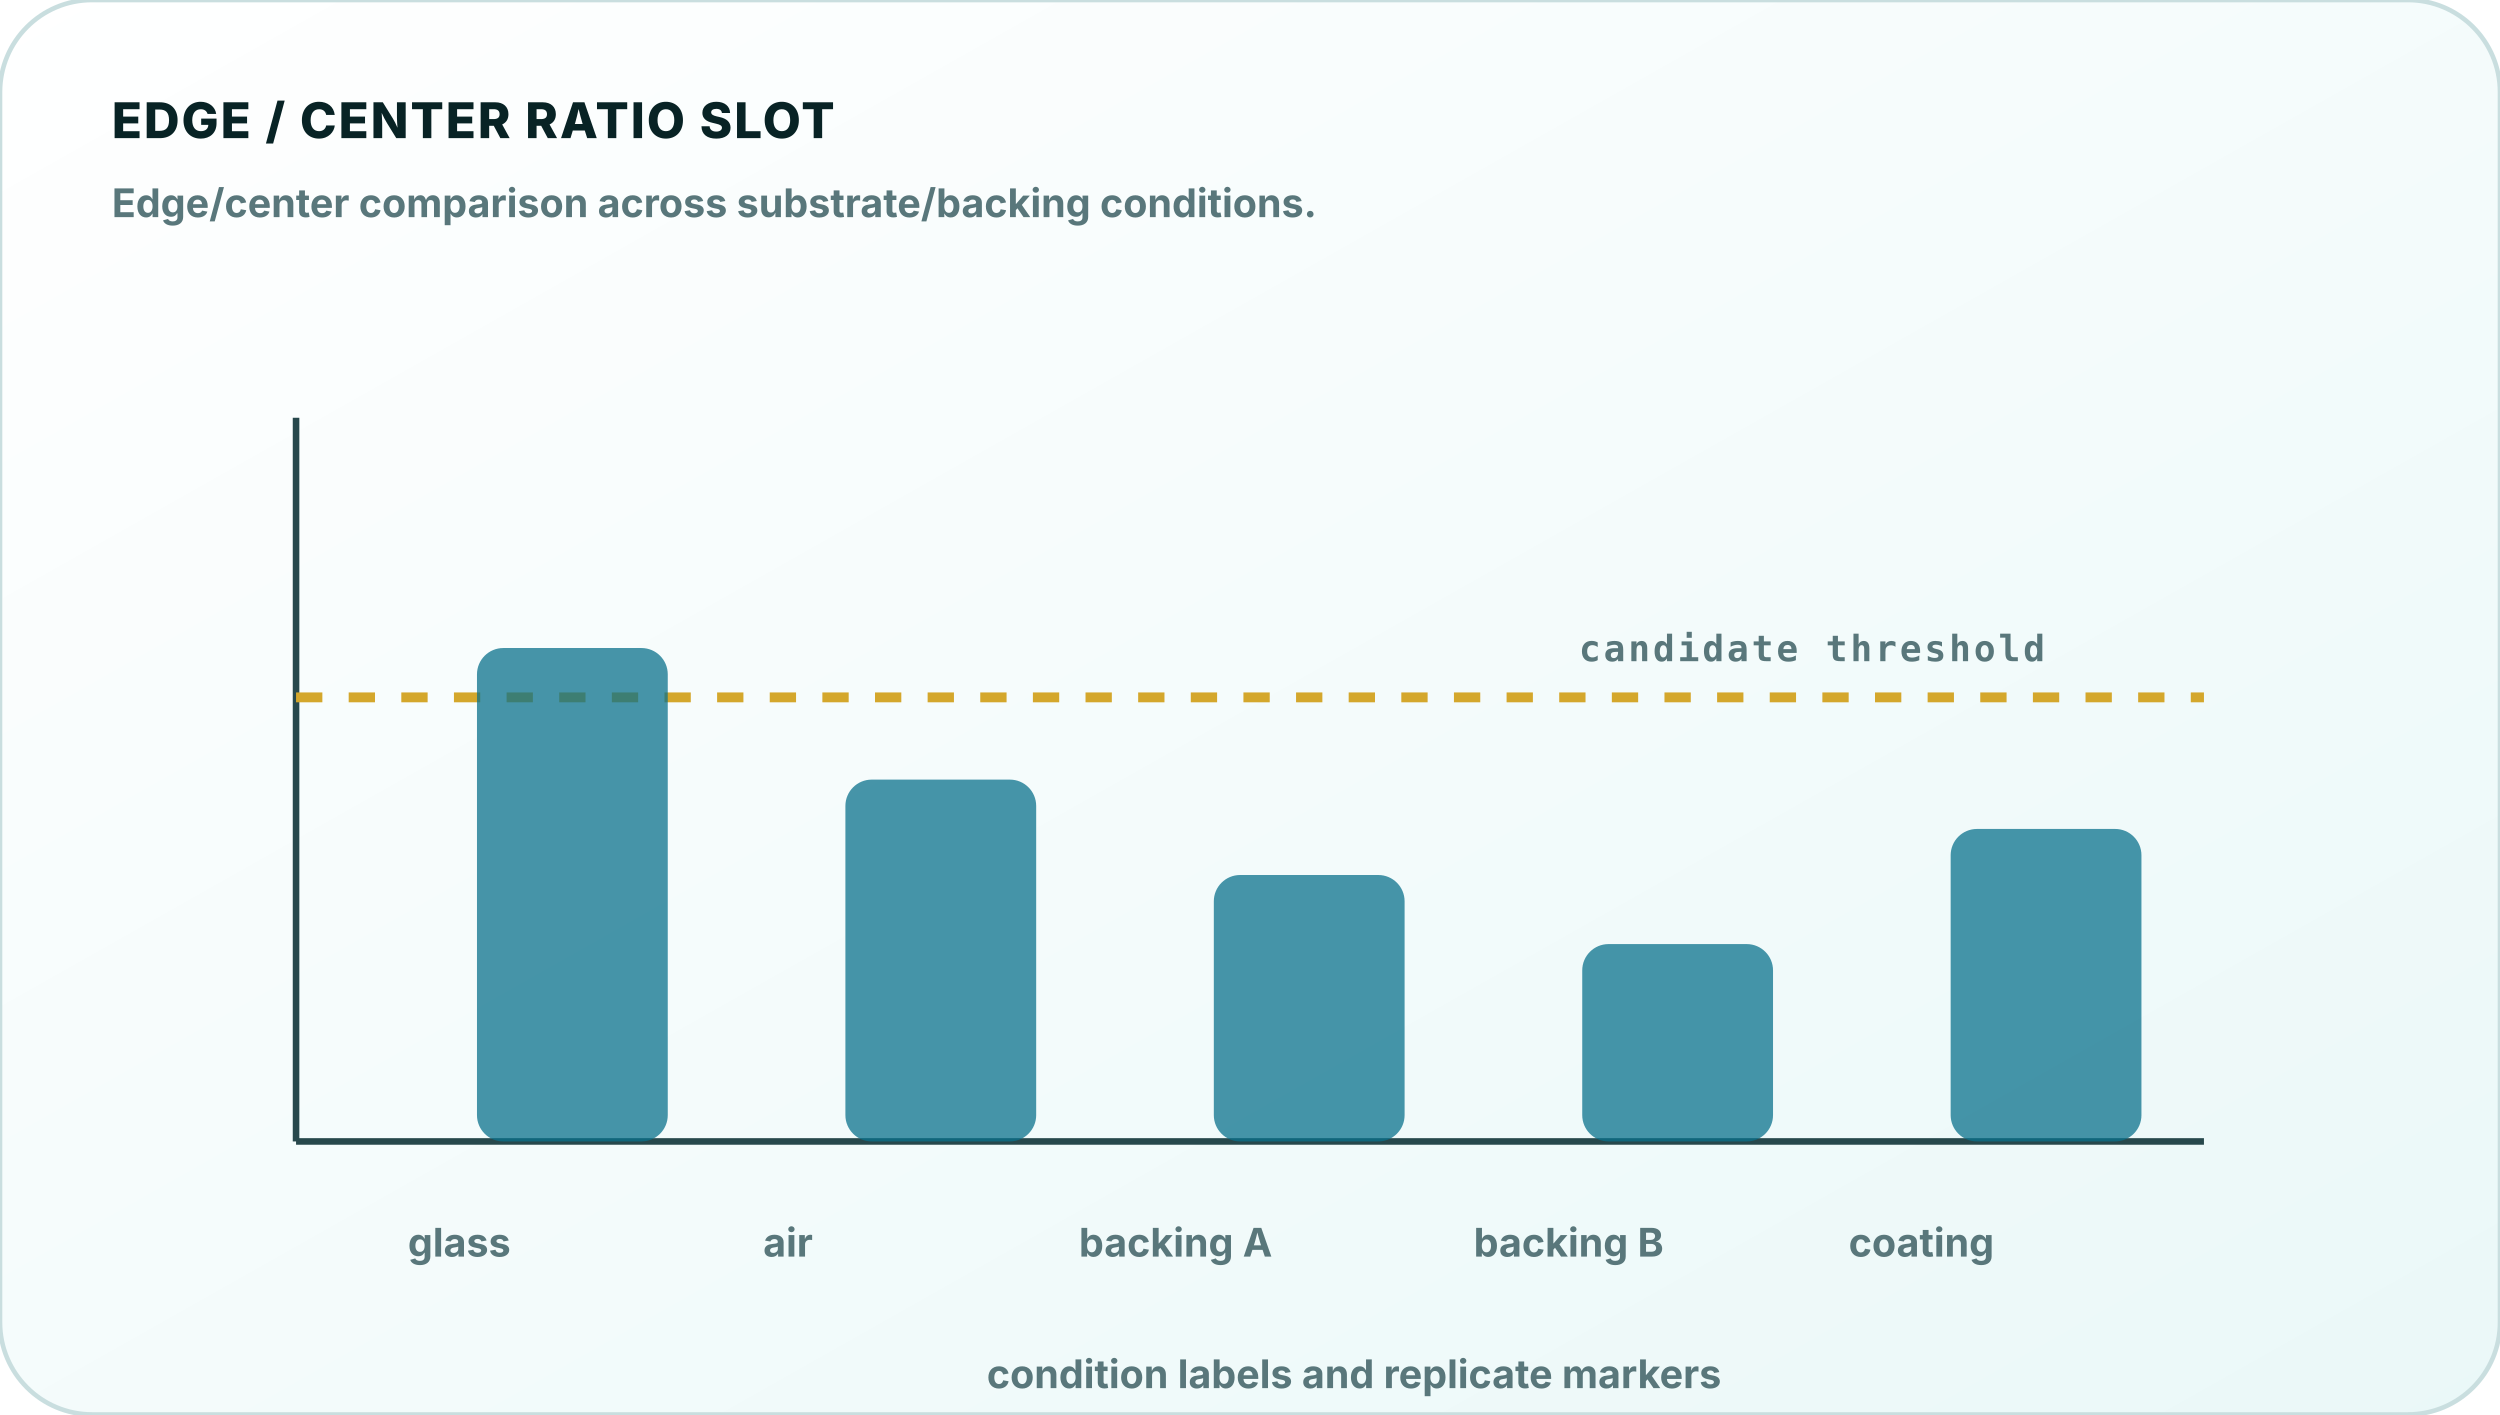
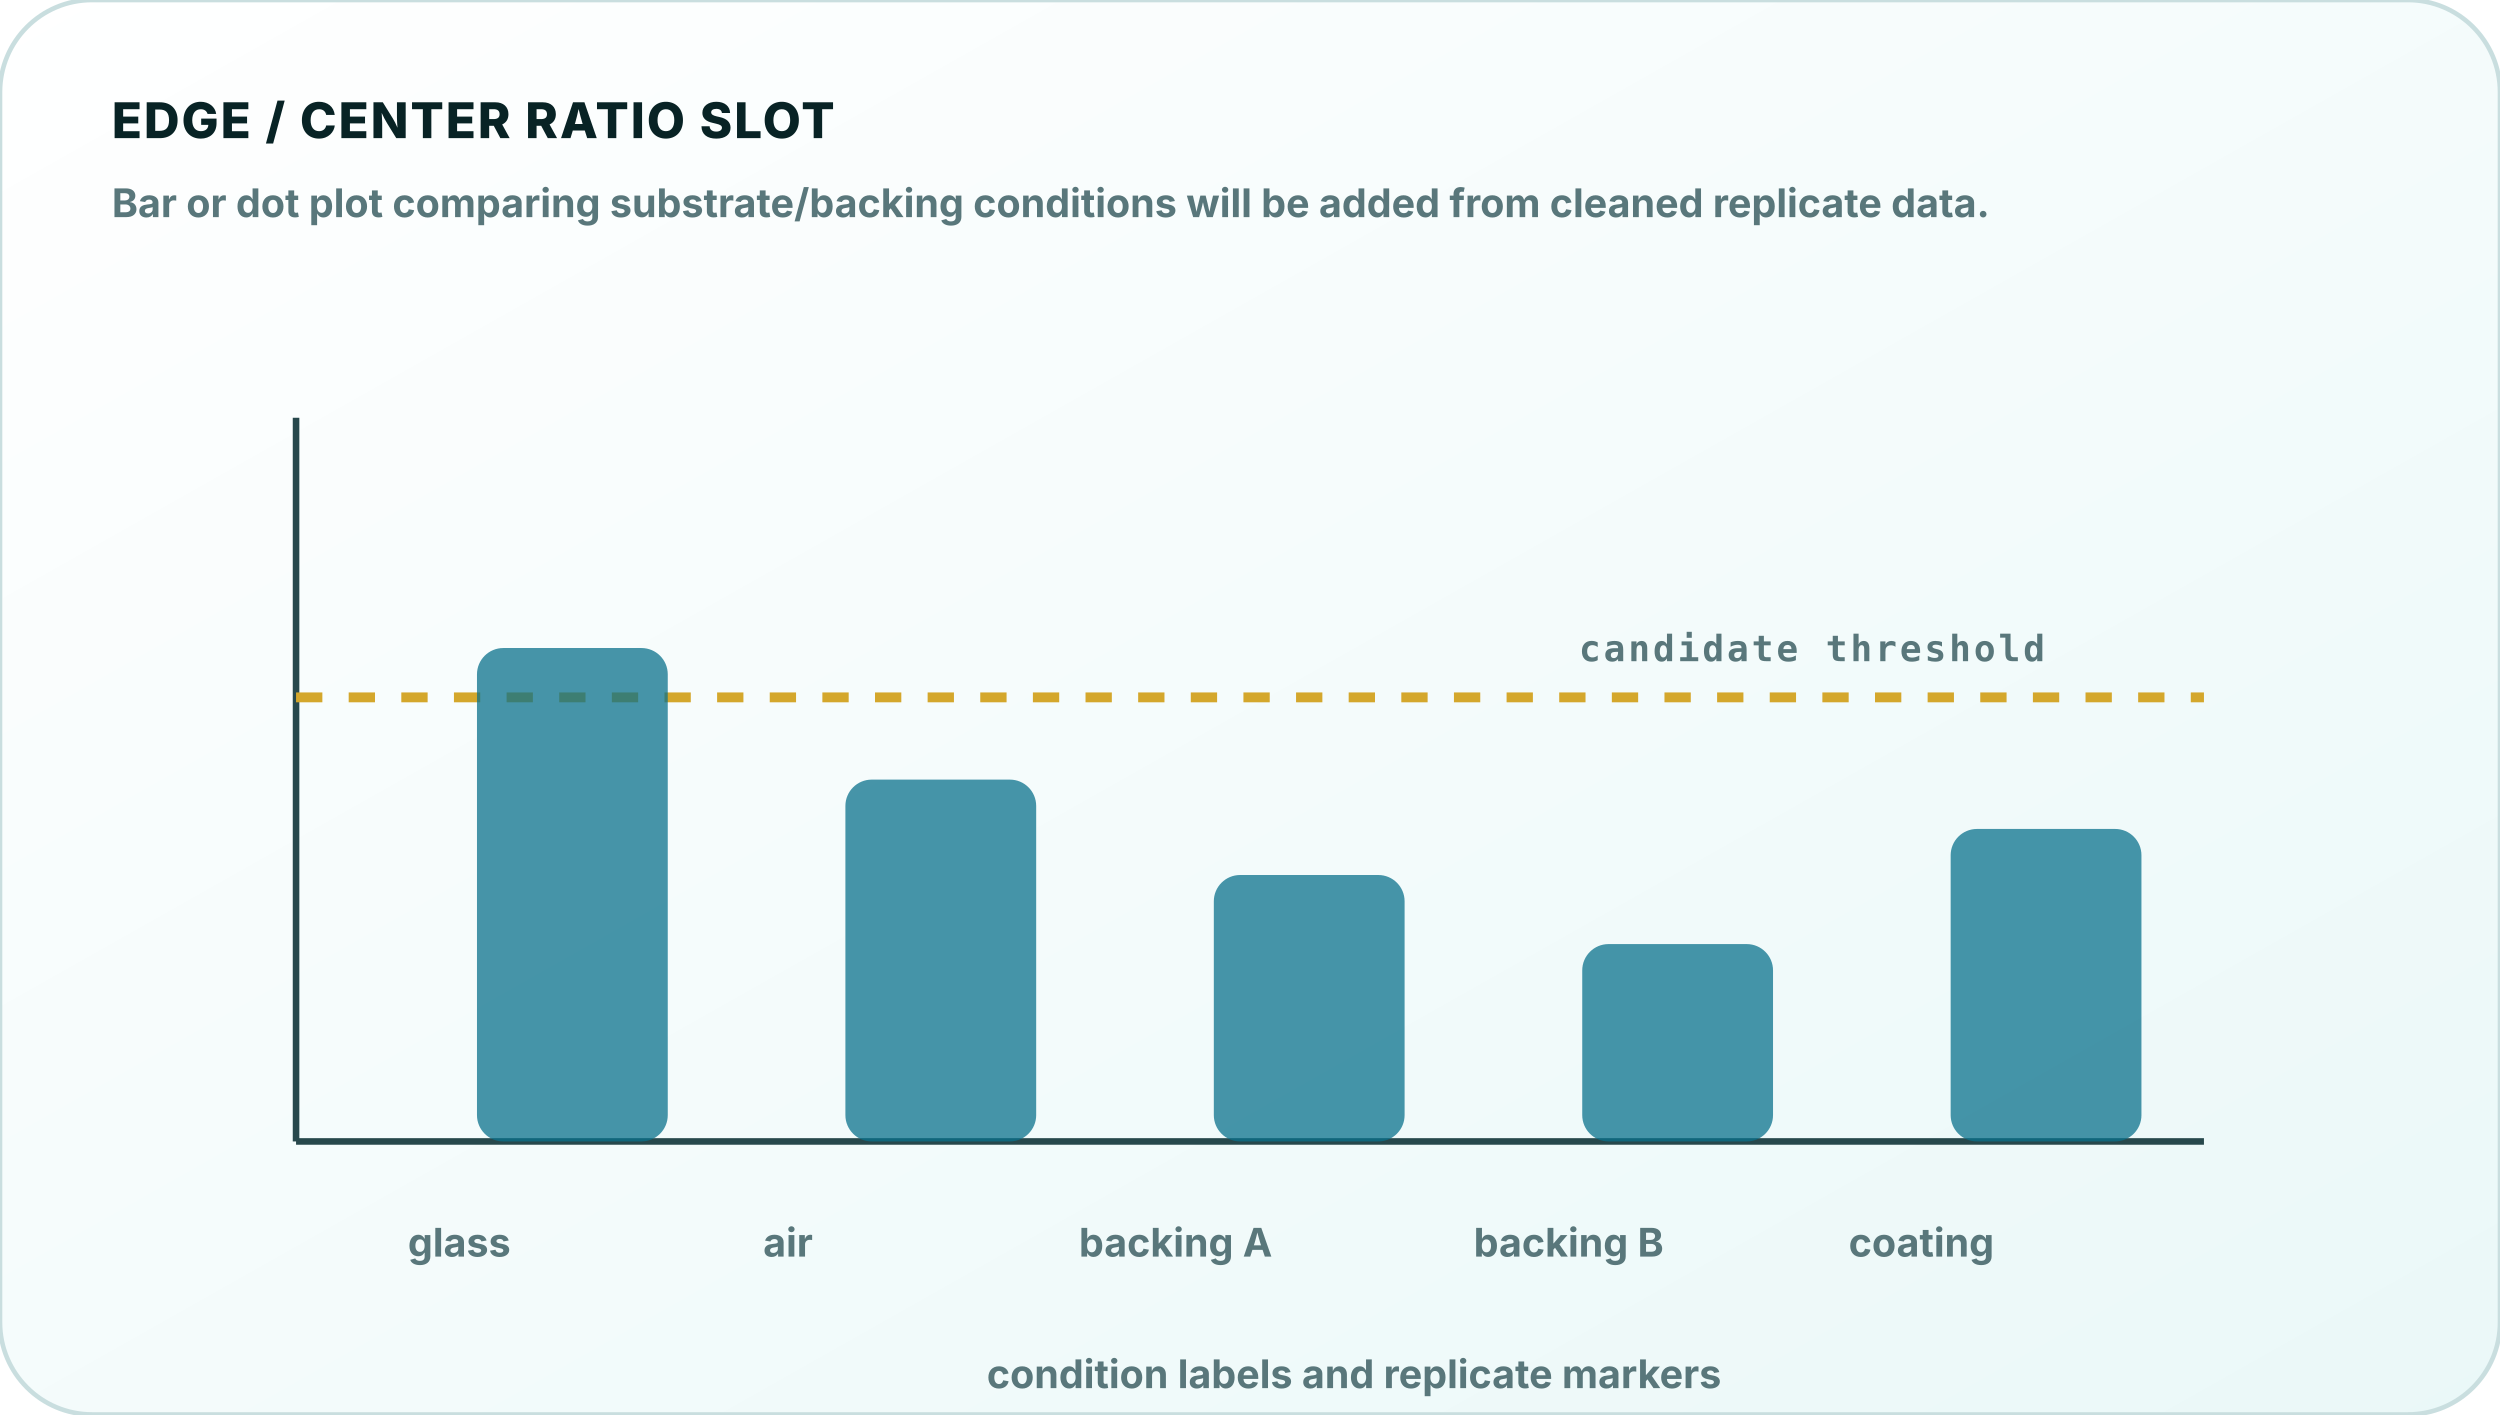
<svg xmlns="http://www.w3.org/2000/svg" viewBox="0 0 760 430" role="img" aria-labelledby="title desc">
  <defs>
    <linearGradient id="bg" x1="0" y1="0" x2="1" y2="1">
      <stop offset="0" stop-color="#ffffff" />
      <stop offset="1" stop-color="#eaf8f8" />
    </linearGradient>
    <style>
    .card{fill:url(#bg);stroke:#c9dedf;stroke-width:1.4}.ink{fill:#082325}.muted{fill:#59777b}.teal{fill:#08708b}.line{stroke:#08708b;stroke-width:3;fill:none;stroke-linecap:round;stroke-linejoin:round}.grid{stroke:#d9e9ea;stroke-width:1}.dash{stroke:#8bbdc7;stroke-width:2;stroke-dasharray:6 6;fill:none}.label{font-family:Inter,Arial,sans-serif;font-weight:800;font-size:15px;letter-spacing:.04em}.small{font-family:Inter,Arial,sans-serif;font-weight:650;font-size:12px}.mono{font-family:ui-monospace,SFMono-Regular,Consolas,monospace;font-weight:760;font-size:11px;letter-spacing:.08em}
  </style>
  </defs>
  <rect width="760" height="430" rx="28" class="card" />
  <text x="34" y="42" class="label ink">EDGE / CENTER RATIO SLOT</text>
-   <text x="34" y="66" class="small muted">Edge/center comparison across substrate/backing conditions.</text>
+   <text x="34" y="66" class="small muted">Bar or dot plot comparing substrate/backing conditions will be added from cleaned replicate data.</text>
  <g transform="translate(90 102)">
    <line x1="0" y1="245" x2="580" y2="245" stroke="#27484c" stroke-width="2" />
    <line x1="0" y1="245" x2="0" y2="25" stroke="#27484c" stroke-width="2" />
    <line x1="0" y1="110" x2="580" y2="110" stroke="#d4a72c" stroke-width="3" stroke-dasharray="8 8" />
    <text x="390" y="99" class="mono muted">candidate threshold</text>
    <g fill="#08708b" opacity=".74">
      <rect x="55" y="95" width="58" height="150" rx="8" />
      <rect x="167" y="135" width="58" height="110" rx="8" />
      <rect x="279" y="164" width="58" height="81" rx="8" />
      <rect x="391" y="185" width="58" height="60" rx="8" />
      <rect x="503" y="150" width="58" height="95" rx="8" />
    </g>
    <text x="34" y="280" class="small muted">glass</text>
    <text x="142" y="280" class="small muted">air</text>
    <text x="238" y="280" class="small muted">backing A</text>
    <text x="358" y="280" class="small muted">backing B</text>
    <text x="472" y="280" class="small muted">coating</text>
    <text x="210" y="320" class="small muted">condition labels and replicate markers</text>
  </g>
</svg>
